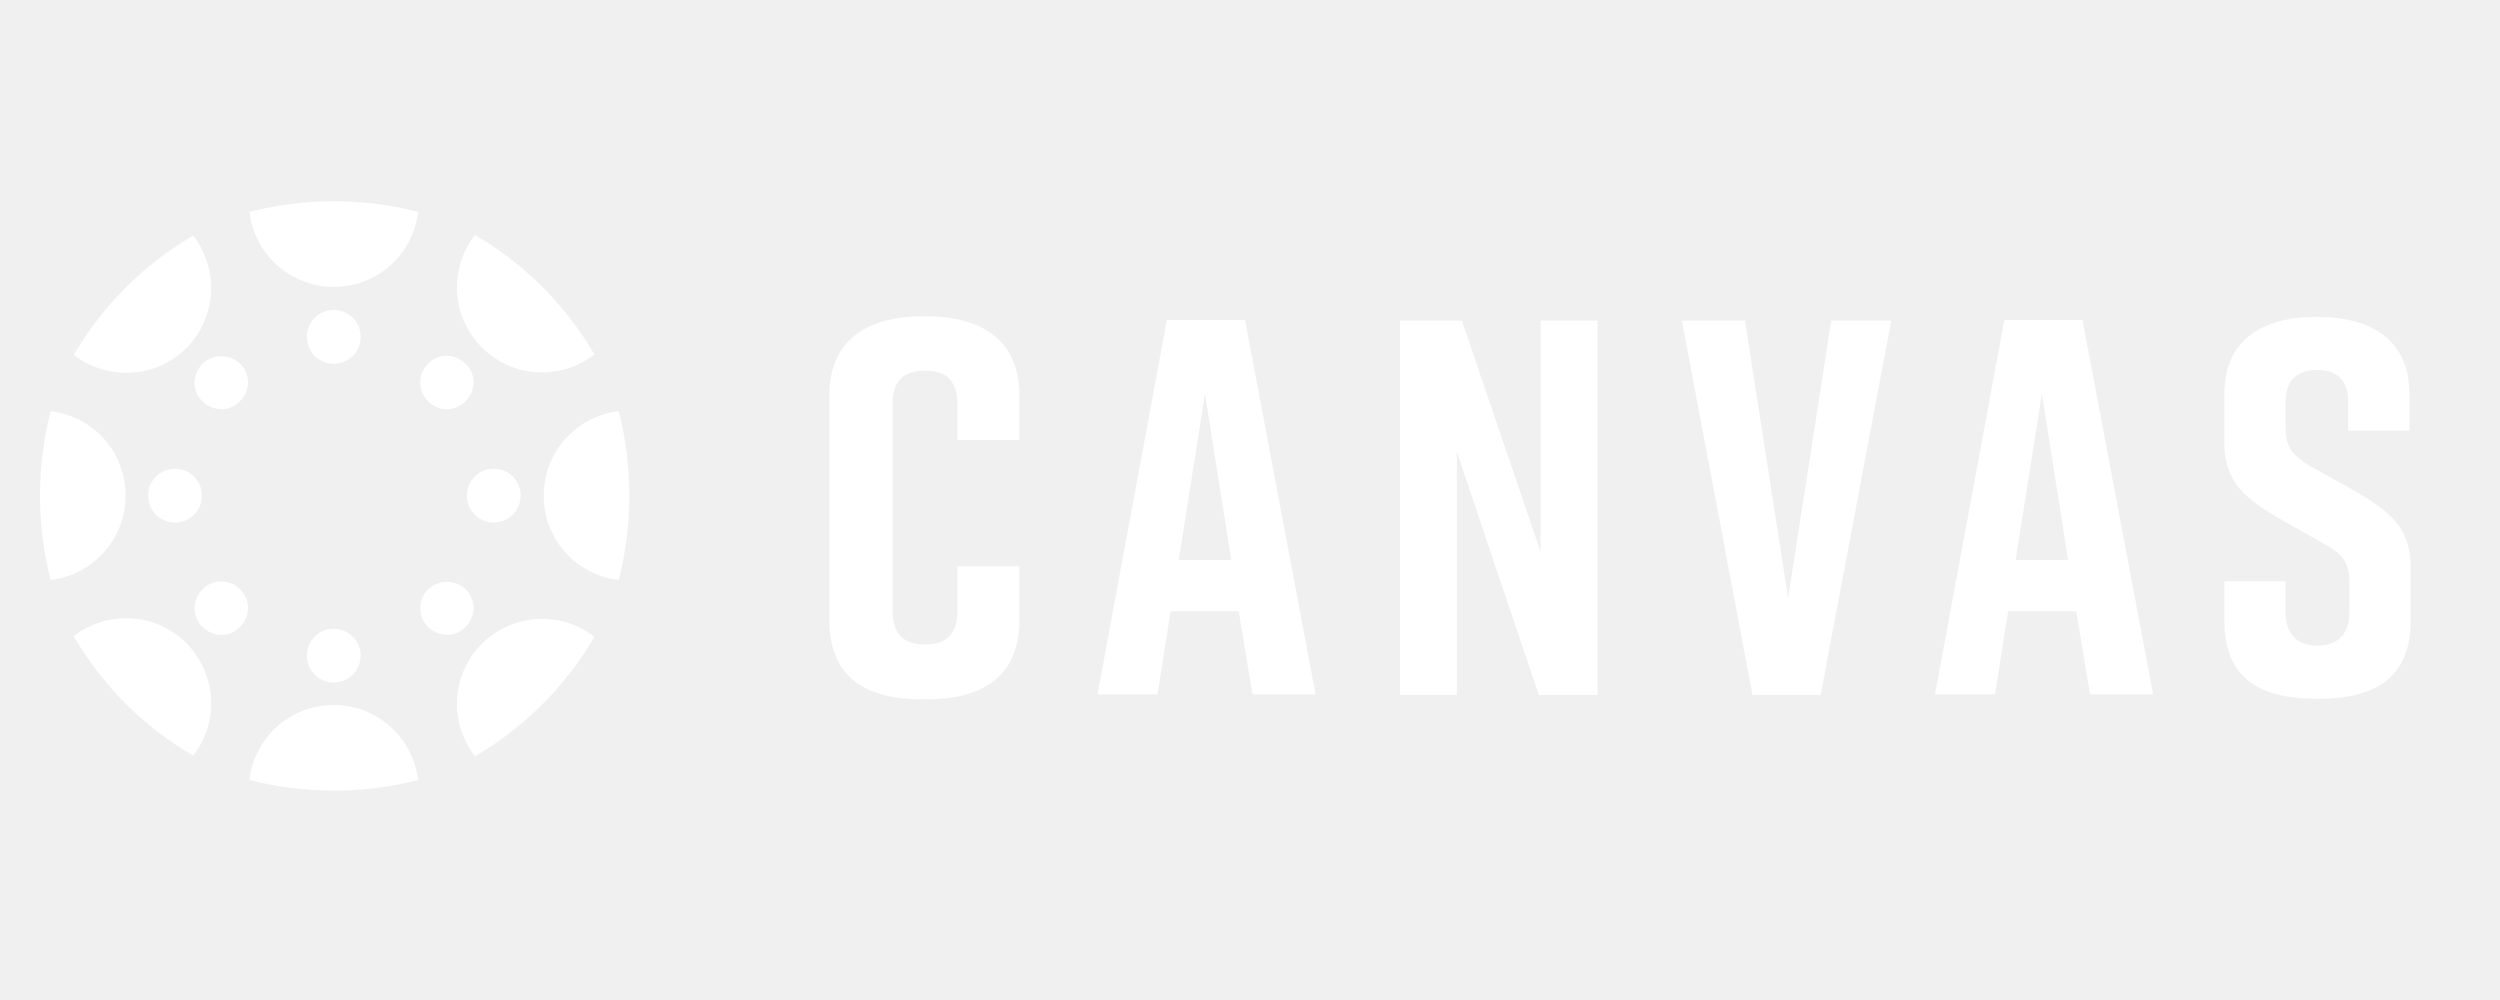
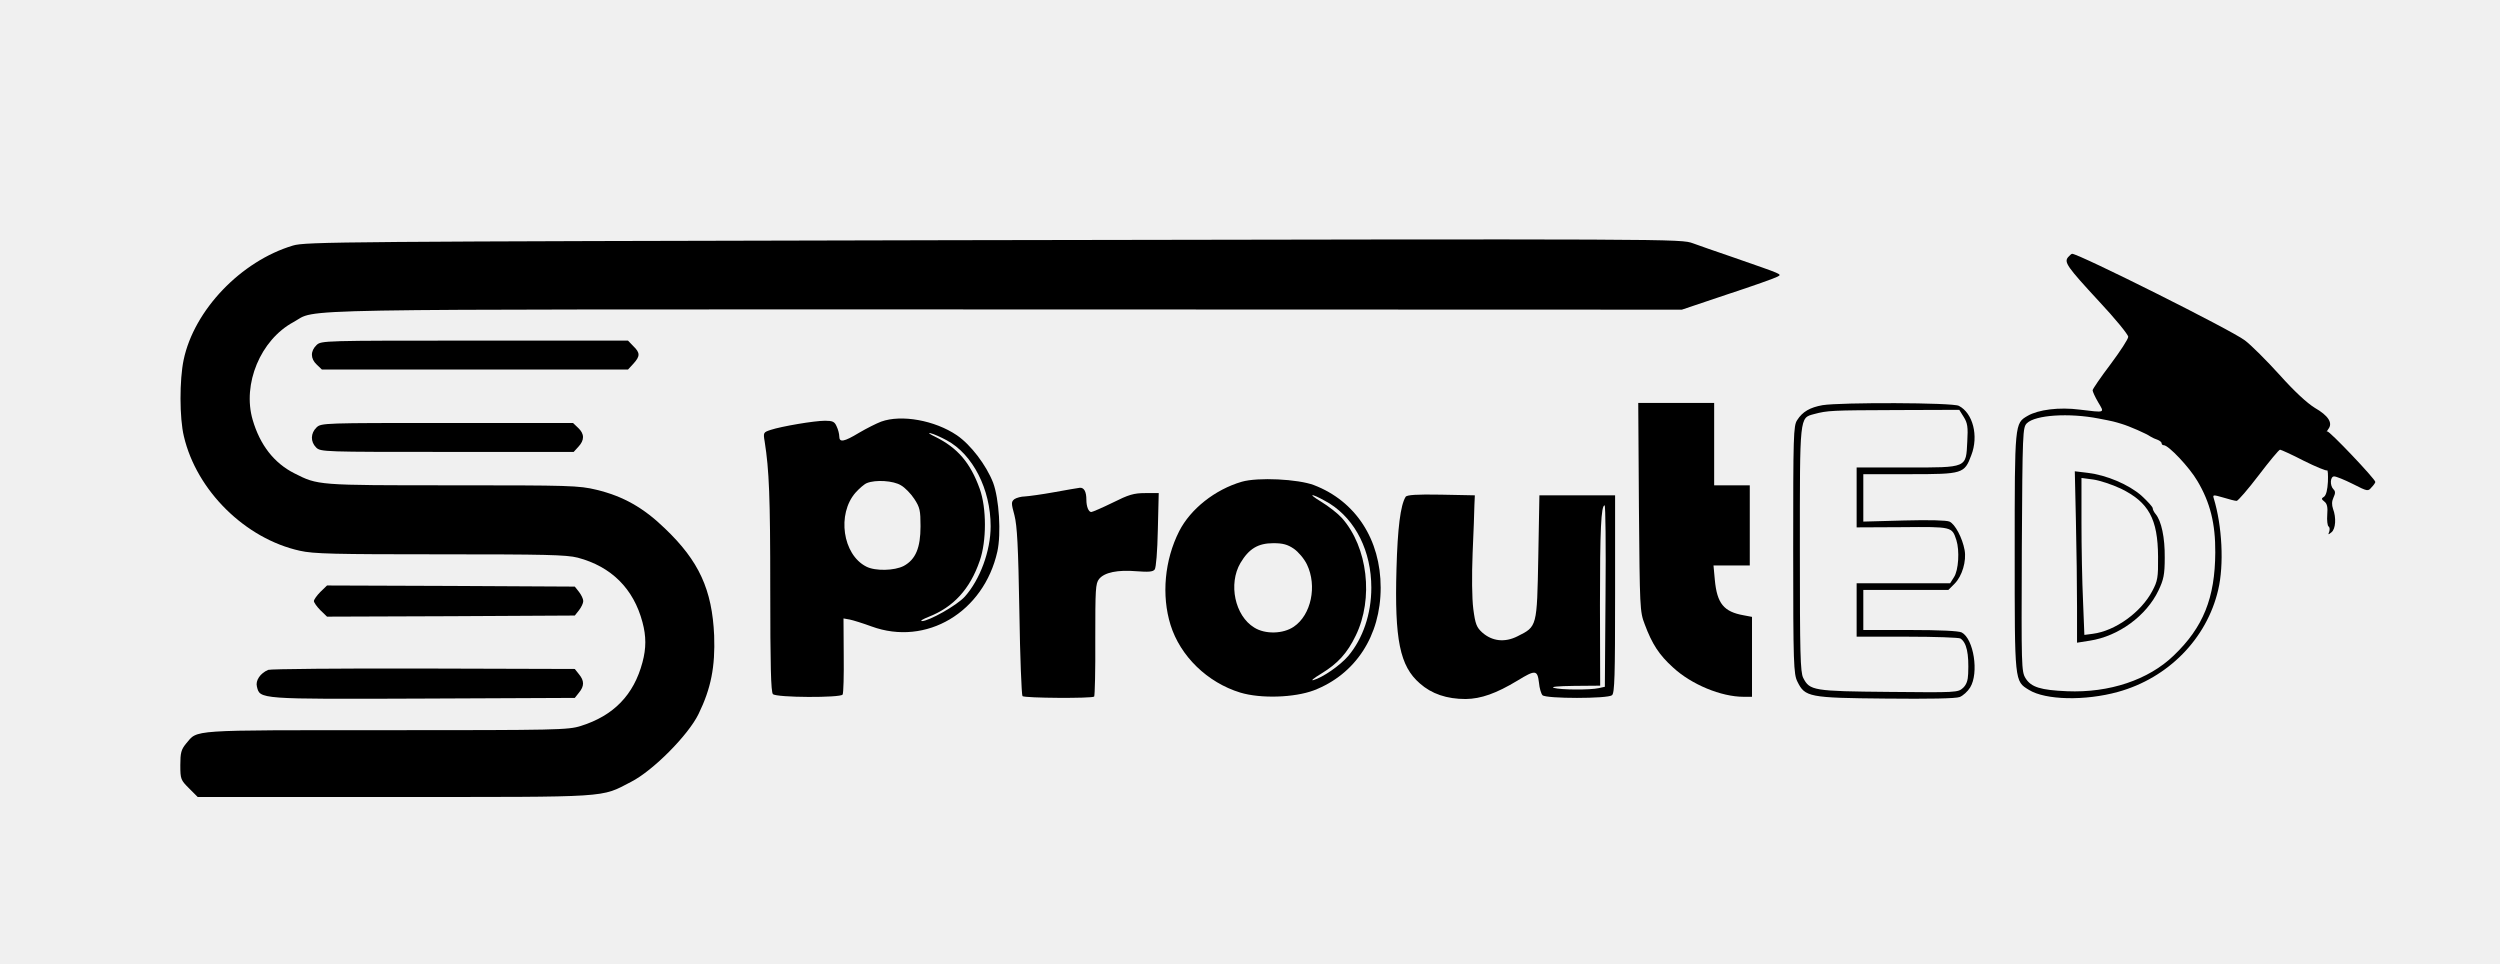
- <svg xmlns="http://www.w3.org/2000/svg" version="1.1" class="svg-canvas-logo" x="0px" y="0px" viewBox="200 250 400 115" width="115" height="46" enable-background="new 0 0 115 46" xml:space="preserve">
-   <style type="text/css">
- 	.st0{fill:#FFFFFF;}
- </style>
-   <g>
-     <g>
-       <path class="st0" d="M220.1,306.8c0-7-5.2-12.7-12-13.5c-1.1,4.3-1.7,8.8-1.7,13.5c0,4.7,0.6,9.2,1.7,13.5    C214.9,319.5,220.1,313.7,220.1,306.8z" />
-       <path class="st0" d="M228,302.5c-2.4,0-4.3,1.9-4.3,4.3c0,2.4,1.9,4.3,4.3,4.3c2.4,0,4.3-1.9,4.3-4.3    C232.3,304.4,230.4,302.5,228,302.5z" />
-       <path class="st0" d="M287,306.8c0,7,5.2,12.7,12,13.5c1.1-4.3,1.7-8.8,1.7-13.5c0-4.7-0.6-9.2-1.7-13.5    C292.2,294.1,287,299.8,287,306.8z" />
-       <path class="st0" d="M279,302.5c-2.4,0-4.3,1.9-4.3,4.3c0,2.4,1.9,4.3,4.3,4.3c2.4,0,4.3-1.9,4.3-4.3    C283.3,304.4,281.4,302.5,279,302.5z" />
-       <path class="st0" d="M253.4,340.3c-7,0-12.7,5.2-13.5,12c4.3,1.1,8.8,1.7,13.5,1.7c4.7,0,9.2-0.6,13.5-1.7    C266.1,345.6,260.4,340.3,253.4,340.3z" />
-       <path class="st0" d="M253.4,328.1c-2.4,0-4.3,1.9-4.3,4.3c0,2.4,1.9,4.3,4.3,4.3c2.4,0,4.3-1.9,4.3-4.3    C257.7,330.1,255.8,328.1,253.4,328.1z" />
-       <path class="st0" d="M253.4,273.4c7,0,12.7-5.2,13.5-12c-4.3-1.1-8.8-1.7-13.5-1.7c-4.7,0-9.2,0.6-13.5,1.7    C240.7,268.2,246.5,273.4,253.4,273.4z" />
-       <path class="st0" d="M253.4,277.1c-2.4,0-4.3,1.9-4.3,4.3c0,2.4,1.9,4.3,4.3,4.3c2.4,0,4.3-1.9,4.3-4.3    C257.7,279,255.8,277.1,253.4,277.1z" />
-       <path class="st0" d="M277.1,330.5c-4.9,4.9-5.3,12.6-1.1,18c7.9-4.6,14.5-11.2,19.1-19.1C289.8,325.2,282,325.6,277.1,330.5z" />
-       <path class="st0" d="M268.5,321.8c-1.7,1.7-1.7,4.4,0,6c1.7,1.7,4.4,1.7,6,0c1.7-1.7,1.7-4.4,0-6    C272.9,320.2,270.2,320.2,268.5,321.8z" />
-       <path class="st0" d="M229.8,283.2c4.9-4.9,5.3-12.6,1.1-18c-7.9,4.6-14.5,11.2-19.1,19.1C217.2,288.4,224.9,288.1,229.8,283.2z" />
-       <path class="st0" d="M232.4,285.7c-1.7,1.7-1.7,4.4,0,6c1.7,1.7,4.4,1.7,6,0c1.7-1.7,1.7-4.4,0-6    C236.8,284.1,234.1,284.1,232.4,285.7z" />
-       <path class="st0" d="M277.1,283.1c4.9,4.9,12.6,5.3,18,1.1c-4.6-7.9-11.2-14.5-19.1-19.1C271.8,270.5,272.2,278.2,277.1,283.1z" />
-       <path class="st0" d="M274.5,291.7c1.7-1.7,1.7-4.4,0-6c-1.7-1.7-4.4-1.7-6,0c-1.7,1.7-1.7,4.4,0,6    C270.1,293.4,272.8,293.4,274.5,291.7z" />
-       <path class="st0" d="M229.8,330.4c-4.9-4.9-12.6-5.3-18-1.1c4.6,7.9,11.2,14.5,19.1,19.1C235.1,343.1,234.7,335.3,229.8,330.4z" />
-       <path class="st0" d="M232.4,321.8c-1.7,1.7-1.7,4.4,0,6c1.7,1.7,4.4,1.7,6,0c1.7-1.7,1.7-4.4,0-6    C236.8,320.1,234,320.1,232.4,321.8z" />
-     </g>
-     <g>
-       <path class="st0" d="M363.1,326.7c0,9.2-6,12.7-15.1,12.7h-0.2c-9.1,0-15.1-3.3-15.1-12.7v-35.9c0-8.9,6-12.7,15.1-12.7h0.2    c9.1,0,15.1,3.8,15.1,12.7v7.1h-9.9v-5.6c0-4.2-2.1-5.5-5.2-5.5s-5.2,1.3-5.2,5.5v32.8c0,4.2,2.1,5.5,5.2,5.5s5.2-1.3,5.2-5.5v-7    h9.9V326.7z" />
-       <path class="st0" d="M398.2,325.3h-10.9l-2.1,13.3h-9.6l11.1-59.9h12.5l11.3,59.9h-10.1L398.2,325.3z M397,317.1l-4.2-26.6    l-4.2,26.6H397z" />
-       <path class="st0" d="M424,338.7v-59.9h9.9l12.6,37v-37h9.1v59.9h-9.4l-13.1-38.9v38.9H424z" />
-       <path class="st0" d="M491.3,338.7h-10.9l-11.3-59.9h10.1l6.9,44.4l6.9-44.4h9.6L491.3,338.7z" />
-       <path class="st0" d="M532.2,325.3h-10.9l-2.1,13.3h-9.6l11.1-59.9h12.5l11.3,59.9h-10.1L532.2,325.3z M530.9,317.1l-4.2-26.6    l-4.2,26.6H530.9z" />
-       <path class="st0" d="M575.7,296.3v-4.5c0-3.8-2.1-5.1-5-5.1c-2.9,0-5,1.4-5,5.1v4.1c0,3.1,1,4.4,3.8,6.1l7,3.9    c5.7,3.3,9.2,5.9,9.2,12.3v8.6c0,9.2-5.7,12.5-14.8,12.5h-0.2c-9.1,0-14.8-3.2-14.8-12.5v-6.3h9.8v5c0,3.7,2.1,5.3,5.1,5.3    s5.1-1.6,5.1-5.3v-4.7c0-3.1-0.9-4.6-3.9-6.2l-6.9-3.9c-5.8-3.3-9.2-6.1-9.2-12.3v-7.9c0-8.9,6.5-12.3,14.7-12.3h0.2    c8.2,0,14.7,3.4,14.7,12.3v5.9H575.7z" />
-     </g>
+ <svg xmlns="http://www.w3.org/2000/svg" version="1.0" width="1123pt" height="433pt" viewBox="0 0 1123 433" preserveAspectRatio="xMidYMid meet">
+   <g transform="translate(0,433) scale(0.1,-0.1)" fill="#000000" stroke="none">
+     <path d="M4270 3251 c-2736 -6 -2898 -7 -2954 -24 -234 -70 -444 -290 -491 -513 -19 -90 -19 -262 1 -344 57 -244 276 -460 521 -514 61 -14 157 -16 630 -16 470 0 568 -2 618 -15 151 -40 251 -139 291 -290 17 -63 17 -117 0 -180 -39 -147 -130 -240 -277 -286 -57 -18 -106 -19 -875 -19 -894 0 -844 3 -898 -60 -22 -27 -26 -41 -26 -97 0 -63 2 -67 39 -104 l39 -39 884 0 c981 0 924 -4 1063 68 98 50 257 210 303 305 56 115 75 212 70 352 -9 206 -68 335 -221 481 -97 94 -188 145 -308 174 -79 19 -118 20 -649 20 -608 0 -601 0 -708 54 -91 46 -154 127 -187 240 -47 161 35 359 183 439 114 62 -126 57 3202 57 l3035 -1 205 69 c113 37 214 73 224 79 21 12 31 7 -204 89 -74 25 -153 53 -175 61 -56 20 -49 20 -3335 14z" />
+     <path d="M9290 3175 c-19 -23 -6 -42 140 -200 72 -77 130 -148 130 -158 0 -10 -36 -65 -80 -124 -44 -58 -80 -111 -80 -116 0 -6 11 -30 25 -54 29 -49 34 -47 -83 -33 -92 12 -186 0 -234 -28 -58 -34 -58 -31 -58 -612 0 -588 -1 -579 64 -619 74 -46 252 -50 400 -9 225 62 399 239 450 458 27 113 18 288 -20 412 -5 16 -2 16 43 3 26 -8 53 -15 60 -15 6 0 51 52 99 115 48 63 91 115 96 115 4 0 53 -22 107 -50 54 -27 101 -46 104 -43 4 3 5 -20 4 -51 -2 -37 -8 -60 -17 -67 -13 -8 -13 -11 1 -22 12 -9 16 -25 13 -59 -2 -26 1 -50 6 -53 5 -3 6 -13 3 -23 -6 -15 -5 -15 10 -3 19 15 22 66 7 105 -6 18 -6 34 2 51 9 19 9 28 0 37 -17 17 -15 58 3 58 9 0 46 -15 84 -34 67 -34 68 -34 84 -15 10 10 17 21 17 24 0 13 -209 233 -216 227 -5 -4 -2 1 5 11 21 27 0 60 -61 95 -34 21 -90 72 -158 148 -58 64 -128 134 -156 155 -58 45 -746 389 -776 389 -3 0 -11 -7 -18 -15z m137 -725 c68 -13 70 -14 103 -24 34 -10 112 -44 130 -57 8 -5 23 -12 33 -15 9 -4 17 -10 17 -15 0 -5 4 -9 10 -9 21 0 115 -99 151 -161 57 -96 81 -191 80 -321 -1 -204 -54 -336 -187 -463 -113 -109 -289 -168 -479 -160 -118 5 -161 18 -186 58 -19 31 -19 51 -17 579 3 533 4 548 23 567 38 37 189 47 322 21z" />
+     <path d="M9325 1989 c3 -123 5 -296 5 -385 l0 -161 57 9 c130 20 255 112 309 226 23 48 28 71 28 147 1 90 -15 165 -41 196 -7 8 -13 20 -13 26 0 6 -23 31 -50 56 -58 51 -158 93 -242 103 l-58 7 5 -224z m202 146 c125 -61 166 -136 167 -305 1 -95 -2 -110 -26 -155 -50 -95 -166 -179 -267 -192 l-38 -5 -6 152 c-4 84 -7 243 -7 353 l0 200 53 -7 c28 -4 84 -22 124 -41z" />
+     <path d="M1422 2780 c-28 -27 -28 -61 1 -88 l23 -22 688 0 687 0 24 26 c31 34 31 49 0 79 l-24 25 -689 0 c-679 0 -689 0 -710 -20z" />
+     <path d="M7362 2053 c4 -455 4 -470 26 -527 33 -89 65 -138 127 -194 83 -77 217 -132 317 -132 l38 0 0 180 0 179 -37 7 c-90 16 -120 53 -130 159 l-6 65 82 0 81 0 0 180 0 180 -80 0 -80 0 0 185 0 185 -171 0 -170 0 3 -467z" />
+     <path d="M8187 2510 c-56 -10 -90 -29 -114 -67 -17 -25 -18 -69 -18 -583 0 -514 2 -558 19 -592 34 -69 51 -73 396 -76 195 -2 315 0 333 7 15 6 36 25 47 43 40 65 16 218 -38 247 -13 7 -100 11 -231 11 l-211 0 0 90 0 90 191 0 191 0 28 28 c34 34 54 102 45 151 -10 55 -43 117 -68 128 -13 6 -92 8 -204 5 l-183 -5 0 107 0 106 209 0 c238 0 245 2 276 85 34 87 7 190 -56 222 -28 15 -530 16 -612 3z m634 -53 c17 -27 20 -45 16 -111 -6 -119 2 -116 -273 -116 l-224 0 0 -134 0 -135 205 1 c225 2 223 2 243 -58 15 -47 10 -136 -11 -167 l-17 -27 -210 0 -210 0 0 -120 0 -120 228 0 c125 0 232 -4 238 -8 28 -18 39 -67 35 -159 -1 -30 -8 -49 -23 -63 -23 -21 -30 -21 -333 -18 -340 3 -356 6 -385 63 -13 26 -15 109 -15 576 0 606 -2 591 64 609 60 16 77 17 369 18 l283 1 20 -32z" />
+     <path d="M3958 2436 c-21 -8 -65 -30 -99 -50 -68 -41 -89 -45 -89 -16 0 10 -5 31 -12 45 -9 21 -18 25 -52 25 -48 0 -195 -25 -244 -41 -33 -11 -34 -12 -27 -53 20 -128 25 -245 25 -661 0 -345 3 -464 12 -473 16 -16 304 -17 313 -2 4 6 6 86 5 177 l-1 165 28 -5 c15 -3 60 -17 98 -31 246 -90 504 64 565 336 18 81 8 238 -19 310 -31 79 -100 170 -163 213 -99 67 -249 94 -340 61z m295 -84 c117 -63 197 -220 197 -386 0 -111 -48 -240 -116 -316 -35 -39 -161 -110 -193 -110 -9 1 5 9 30 19 112 44 186 124 230 252 31 88 31 237 0 323 -42 117 -99 184 -200 234 -25 12 -35 19 -21 16 14 -3 47 -18 73 -32z m-206 -202 c18 -10 45 -38 60 -61 25 -38 28 -52 28 -123 0 -97 -22 -149 -75 -178 -42 -22 -129 -24 -169 -3 -106 54 -132 236 -48 332 17 19 40 39 51 43 39 16 119 11 153 -10z" />
+     <path d="M1422 2410 c-27 -26 -28 -64 -2 -90 20 -20 33 -20 588 -20 l569 0 21 23 c28 30 28 58 -1 85 l-23 22 -565 0 c-555 0 -566 0 -587 -20z" />
+     <path d="M5578 2166 c-120 -35 -230 -122 -281 -222 -66 -130 -80 -289 -39 -421 44 -141 166 -259 313 -304 92 -28 243 -23 331 10 187 72 300 245 300 461 0 216 -112 389 -300 461 -72 27 -251 36 -324 15z m395 -98 c117 -74 187 -215 187 -378 0 -118 -38 -229 -104 -307 -37 -43 -114 -96 -156 -108 -14 -4 2 9 35 29 74 45 117 92 155 171 81 166 54 397 -62 528 -18 20 -60 53 -93 73 -33 20 -49 33 -35 29 14 -4 46 -21 73 -37z m-161 -203 c20 -14 46 -44 59 -71 46 -96 19 -226 -59 -279 -48 -33 -129 -35 -178 -4 -87 53 -117 196 -62 290 38 64 79 89 148 89 43 0 64 -6 92 -25z" />
+     <path d="M4735 2119 c-55 -10 -114 -18 -131 -19 -16 0 -38 -6 -47 -12 -15 -12 -15 -18 0 -73 12 -47 17 -139 22 -432 3 -204 10 -375 14 -380 10 -9 312 -11 322 -2 3 4 6 119 5 257 0 225 1 251 17 271 24 30 84 42 168 35 53 -4 74 -3 82 8 6 8 12 80 14 178 l4 165 -61 0 c-51 0 -74 -7 -146 -43 -47 -23 -91 -42 -96 -42 -12 0 -22 24 -22 55 0 36 -10 55 -29 54 -9 -1 -61 -10 -116 -20z" />
+     <path d="M6314 2098 c-23 -37 -36 -140 -41 -323 -9 -319 15 -437 105 -515 53 -47 121 -70 206 -70 69 1 137 25 233 83 80 49 89 48 96 -9 2 -25 10 -51 16 -57 16 -16 293 -16 312 0 12 9 14 86 14 455 l0 443 -170 0 -170 0 -5 -277 c-6 -315 -5 -312 -93 -356 -57 -29 -114 -23 -159 17 -25 23 -31 37 -40 106 -6 48 -7 148 -3 250 4 94 8 190 8 215 l2 45 -152 3 c-110 2 -154 -1 -159 -10z m898 -445 l-3 -408 -27 -6 c-39 -9 -172 -8 -202 1 -16 5 18 8 91 9 l117 1 -1 363 c0 336 5 447 21 447 4 0 6 -183 4 -407z" />
+     <path d="M1439 1671 c-16 -16 -29 -35 -29 -41 0 -6 13 -25 29 -41 l30 -29 556 2 557 3 19 24 c10 13 19 31 19 41 0 10 -9 28 -19 41 l-19 24 -557 3 -556 2 -30 -29z" />
+     <path d="M1205 1321 c-36 -15 -58 -48 -51 -75 14 -57 4 -57 747 -54 l681 3 19 24 c24 29 24 53 0 82 l-19 24 -679 2 c-373 1 -687 -2 -698 -6z" />
  </g>
</svg>
